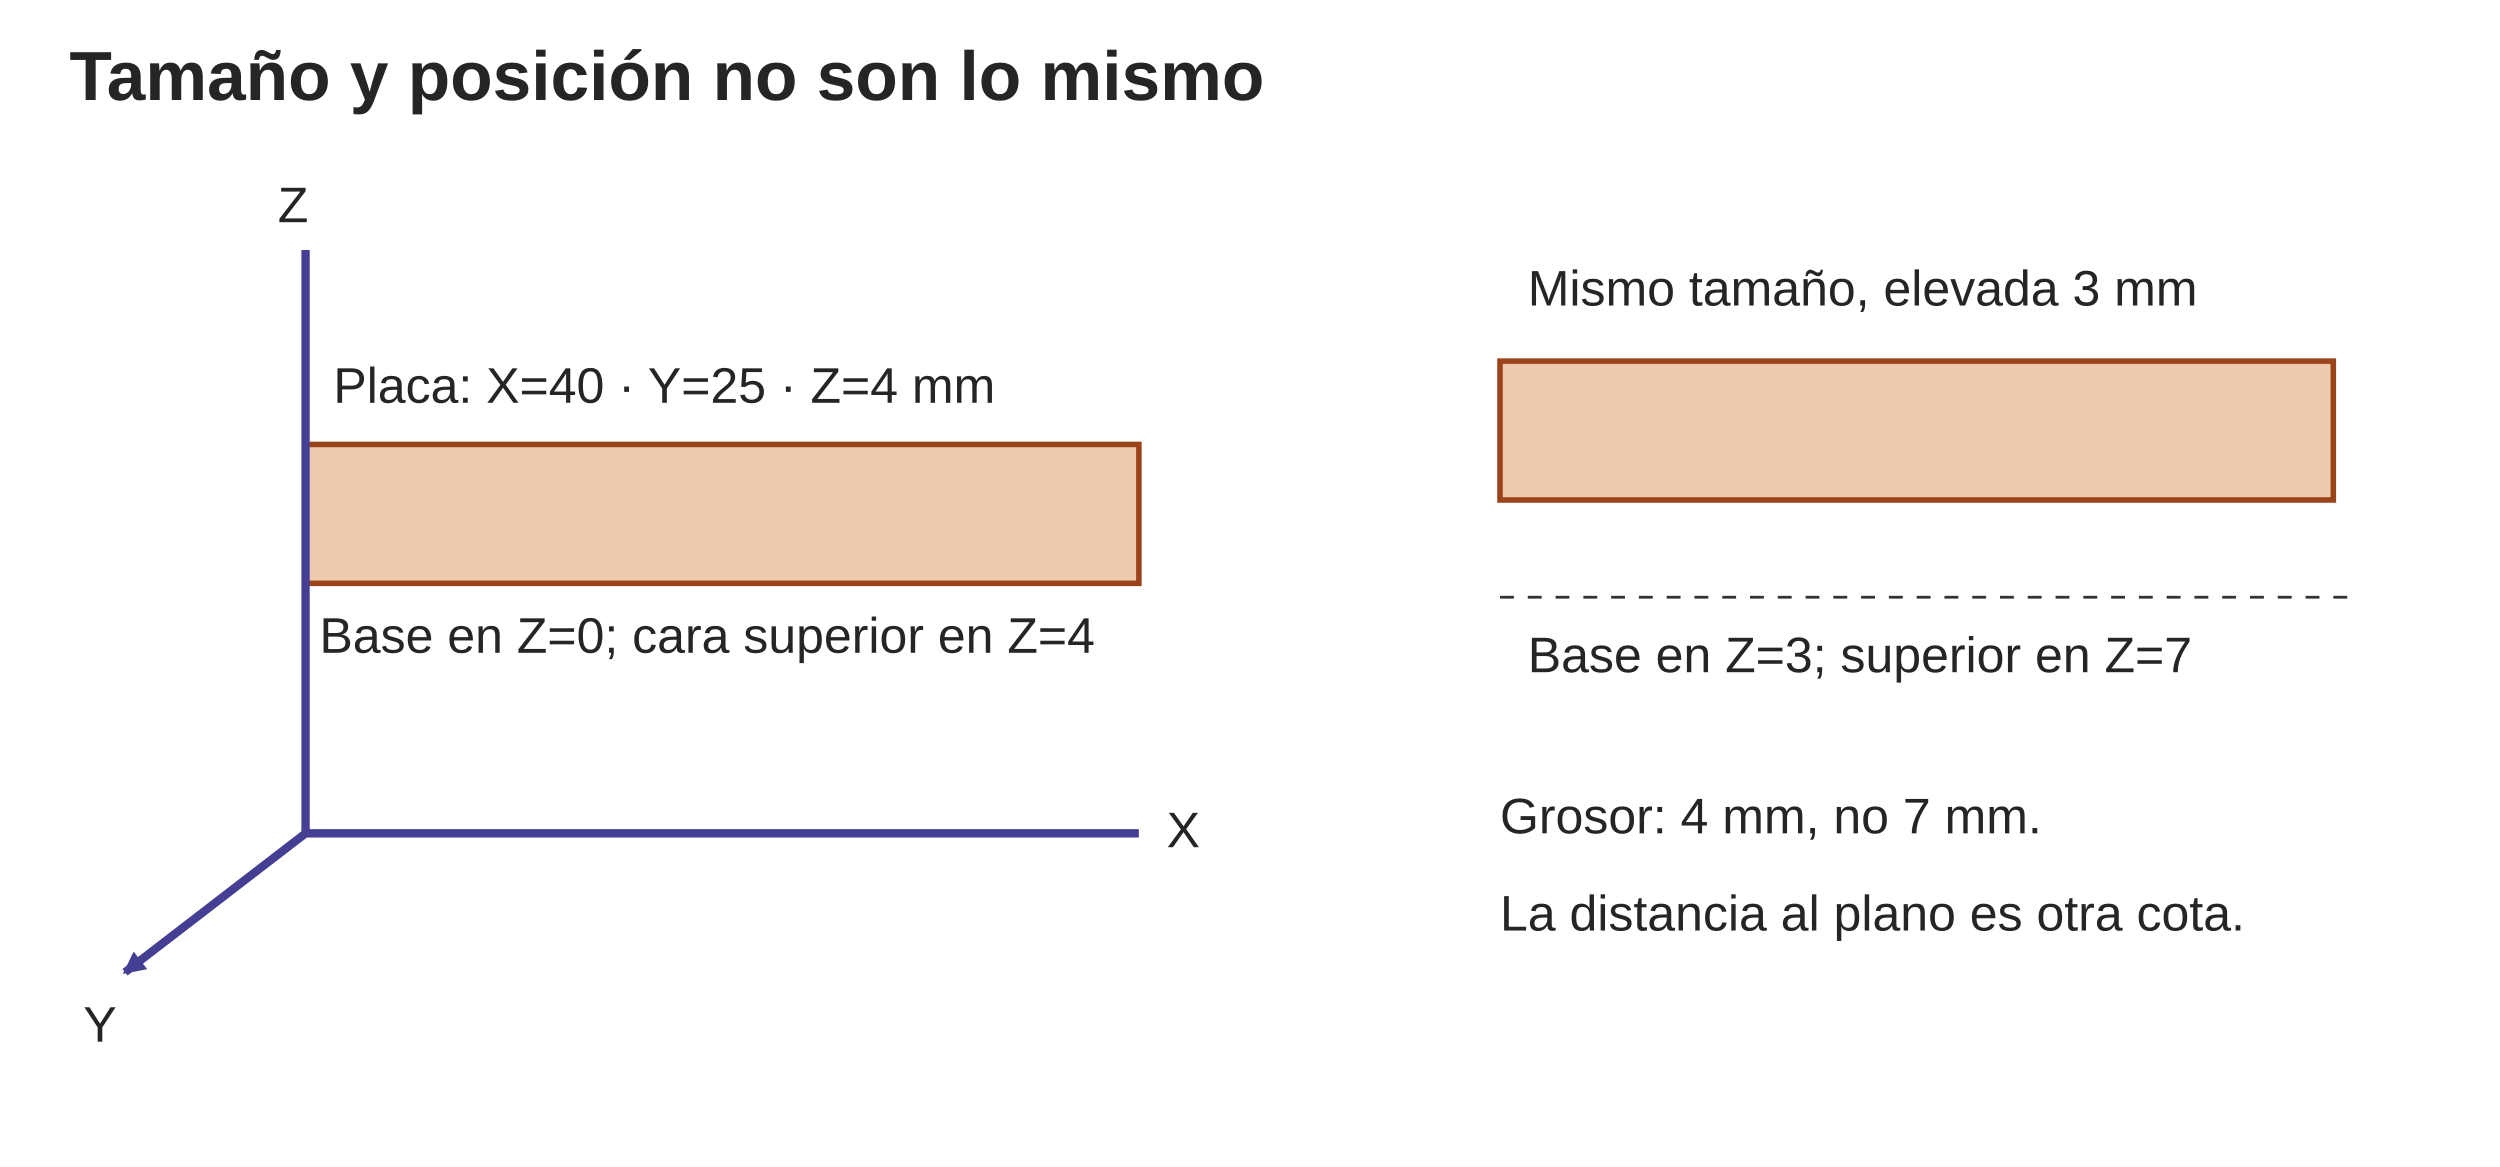
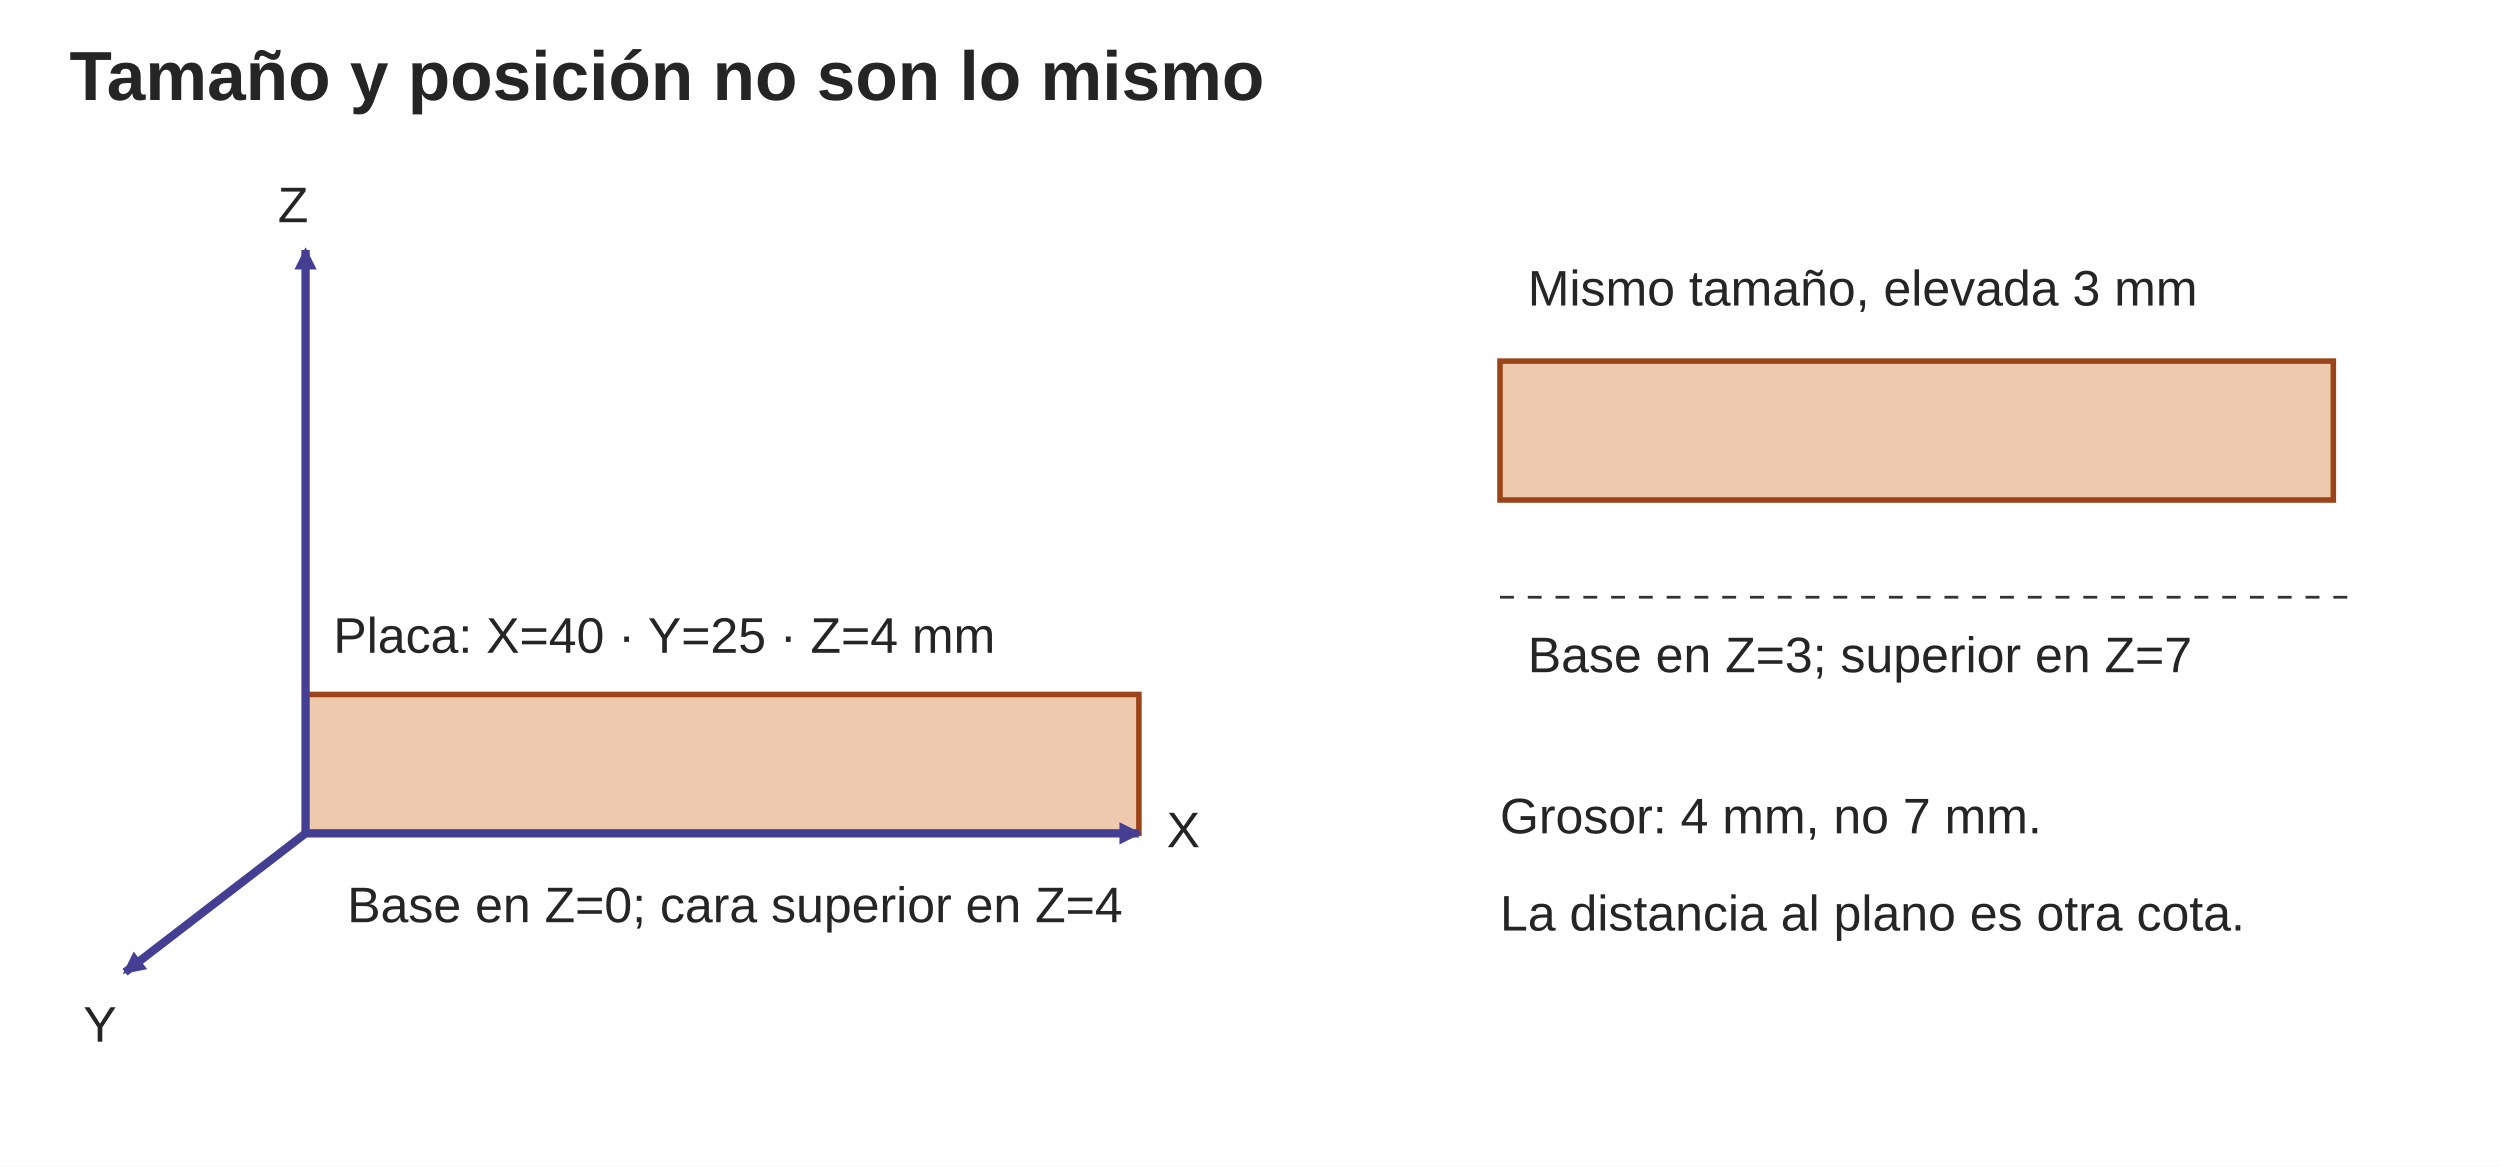
<svg xmlns="http://www.w3.org/2000/svg" width="900" height="420" viewBox="0 0 900 420" role="img">
  <defs>
    <marker id="arr" markerWidth="8" markerHeight="8" refX="7" refY="4" orient="auto-start-reverse" markerUnits="userSpaceOnUse">
      <path d="M0,0 L8,4 L0,8Z" fill="#453f93" />
    </marker>
    <pattern id="capas" width="8" height="10" patternUnits="userSpaceOnUse">
      <rect width="8" height="10" fill="#eec9ad" />
      <path d="M0 9H8" stroke="#9c4419" />
    </pattern>
  </defs>
  <style>text{font-family:Arial,sans-serif;fill:#252525;font-size:18px}.titulo{font-size:25px;font-weight:bold}.small{font-size:15px}.pieza{fill:#eec9ad;stroke:#9c4419;stroke-width:2}.hueco{fill:#e7f2fa;stroke:#367da5;stroke-width:2;stroke-dasharray:6 4}.cota{fill:none;stroke:#453f93;stroke-width:2;marker-start:url(#arr);marker-end:url(#arr)}.flecha{fill:none;stroke:#453f93;stroke-width:3;marker-end:url(#arr)}.mal{fill:#fde5e3;stroke:#a32929;stroke-width:2}</style>
  <rect width="100%" height="100%" fill="white" />
  <text x="25" y="36" class="titulo">Tamaño y posición no son lo mismo</text>
-   <rect x="110" y="160" width="300" height="50" class="pieza" />
-   <text x="120" y="145" class="">Placa: X=40 · Y=25 · Z=4 mm</text>
-   <text x="115" y="235" class="">Base en Z=0; cara superior en Z=4</text>
-   <path d="M110 300H410 M110 300V90 M110 300L45 350" class="flecha" />
+   <rect x="110" y="250" width="300" height="50" class="pieza" />
+   <text x="120" y="235" class="">Placa: X=40 · Y=25 · Z=4 mm</text>
+   <text x="125" y="332" class="">Base en Z=0; cara superior en Z=4</text>
+   <path d="M110 300H410" class="flecha" />
+   <path d="M110 300V90" class="flecha" />
+   <path d="M110 300L45 350" class="flecha" />
  <text x="420" y="305" class="">X</text>
  <text x="100" y="80" class="">Z</text>
  <text x="30" y="375" class="">Y</text>
  <rect x="540" y="130" width="300" height="50" class="pieza" />
  <text x="550" y="110" class="">Mismo tamaño, elevada 3 mm</text>
  <path d="M540 215H845" stroke="#333" stroke-dasharray="5 5" />
  <text x="550" y="242" class="">Base en Z=3; superior en Z=7</text>
  <text x="540" y="300" class="">Grosor: 4 mm, no 7 mm.</text>
  <text x="540" y="335" class="">La distancia al plano es otra cota.</text>
</svg>
